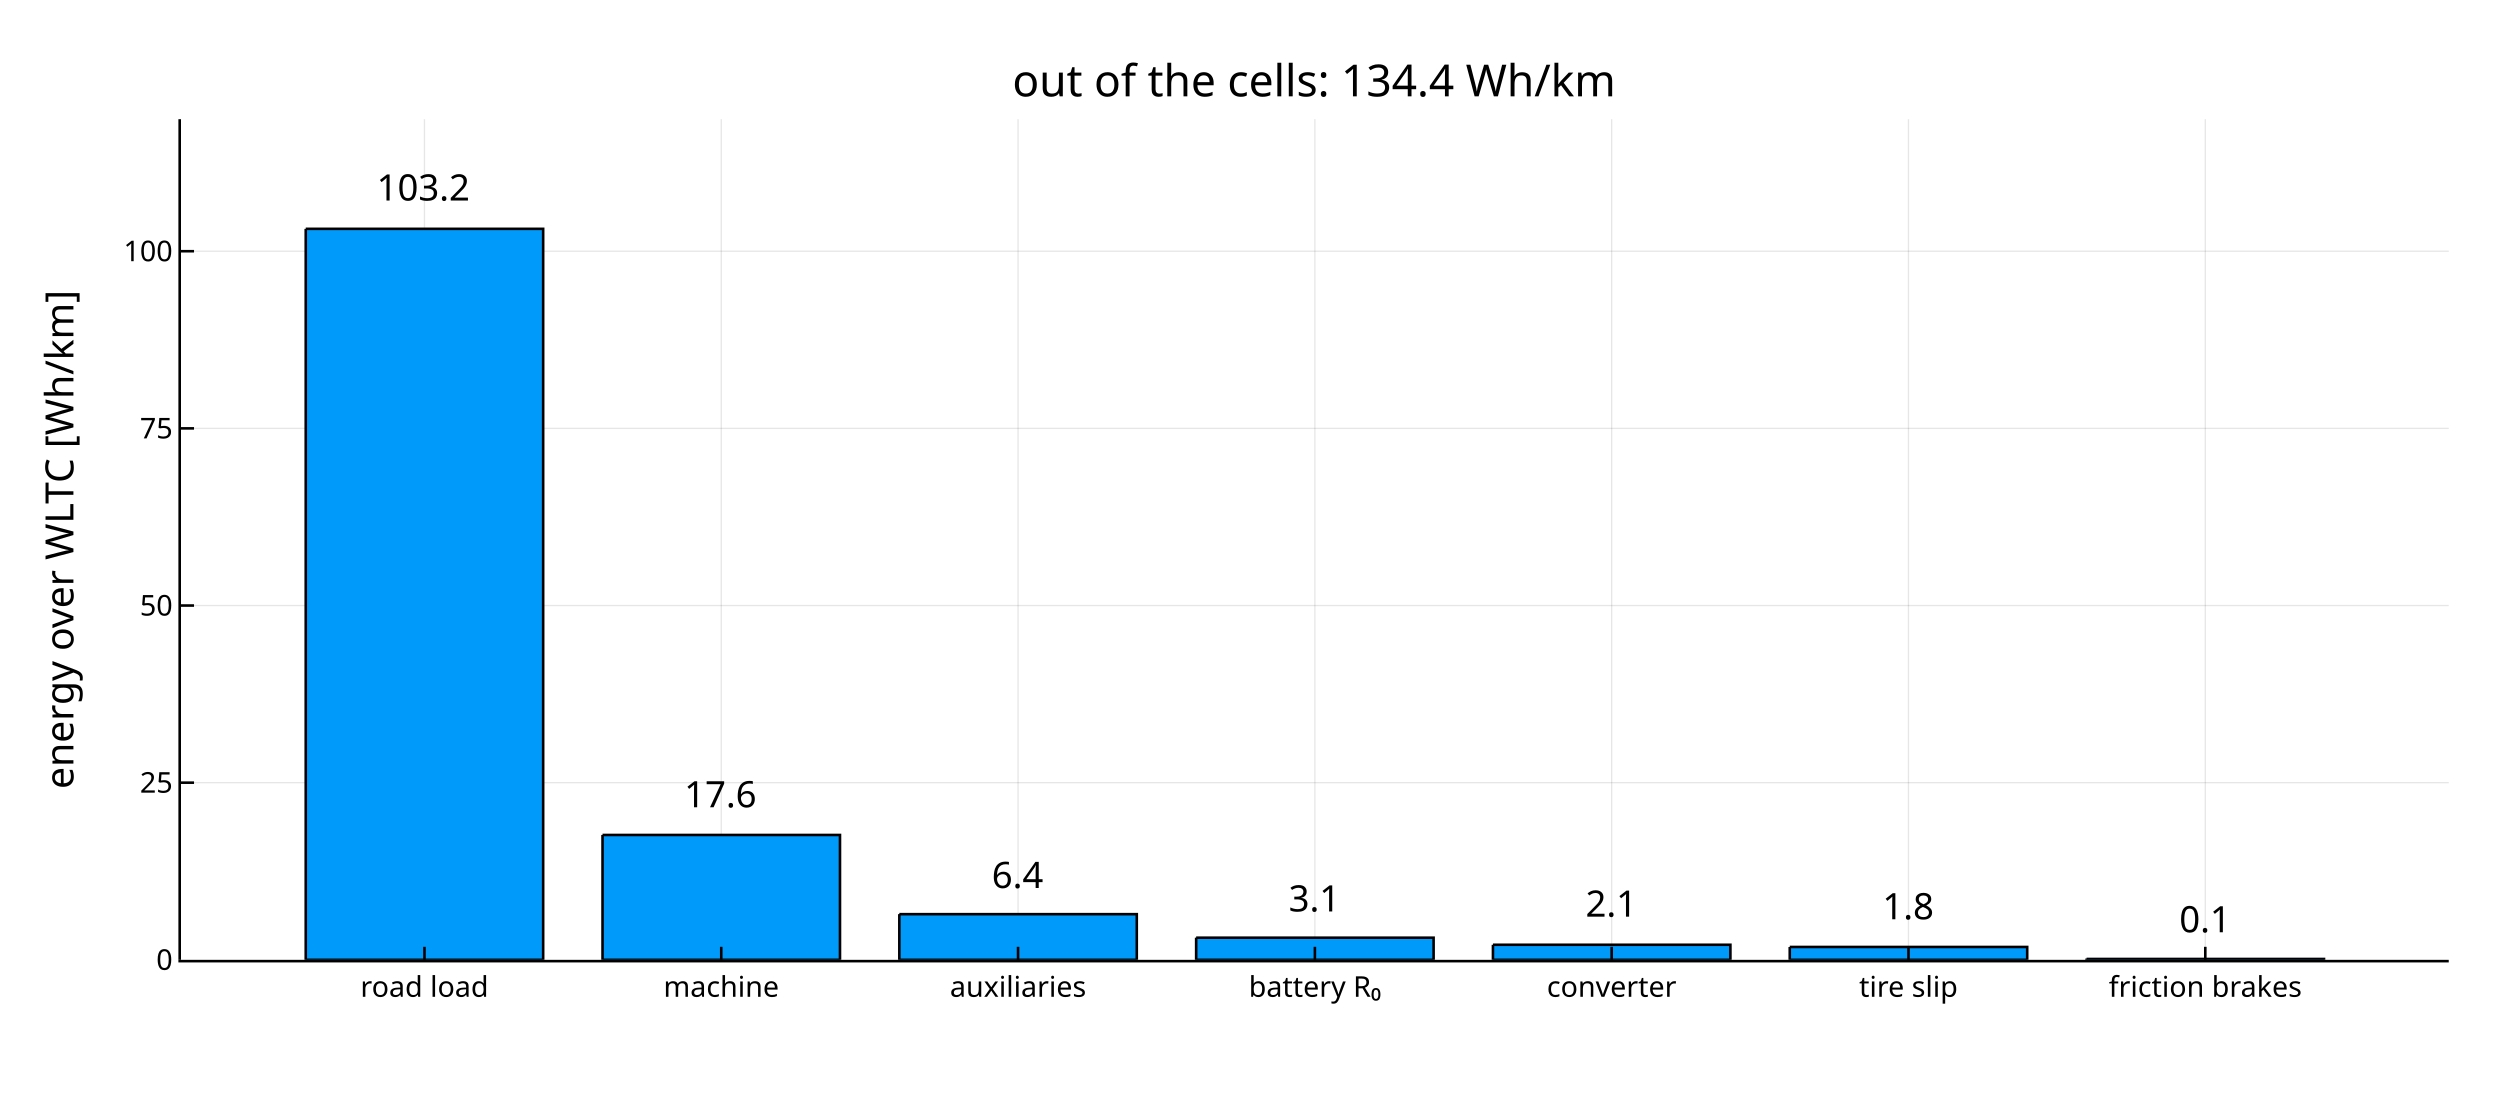
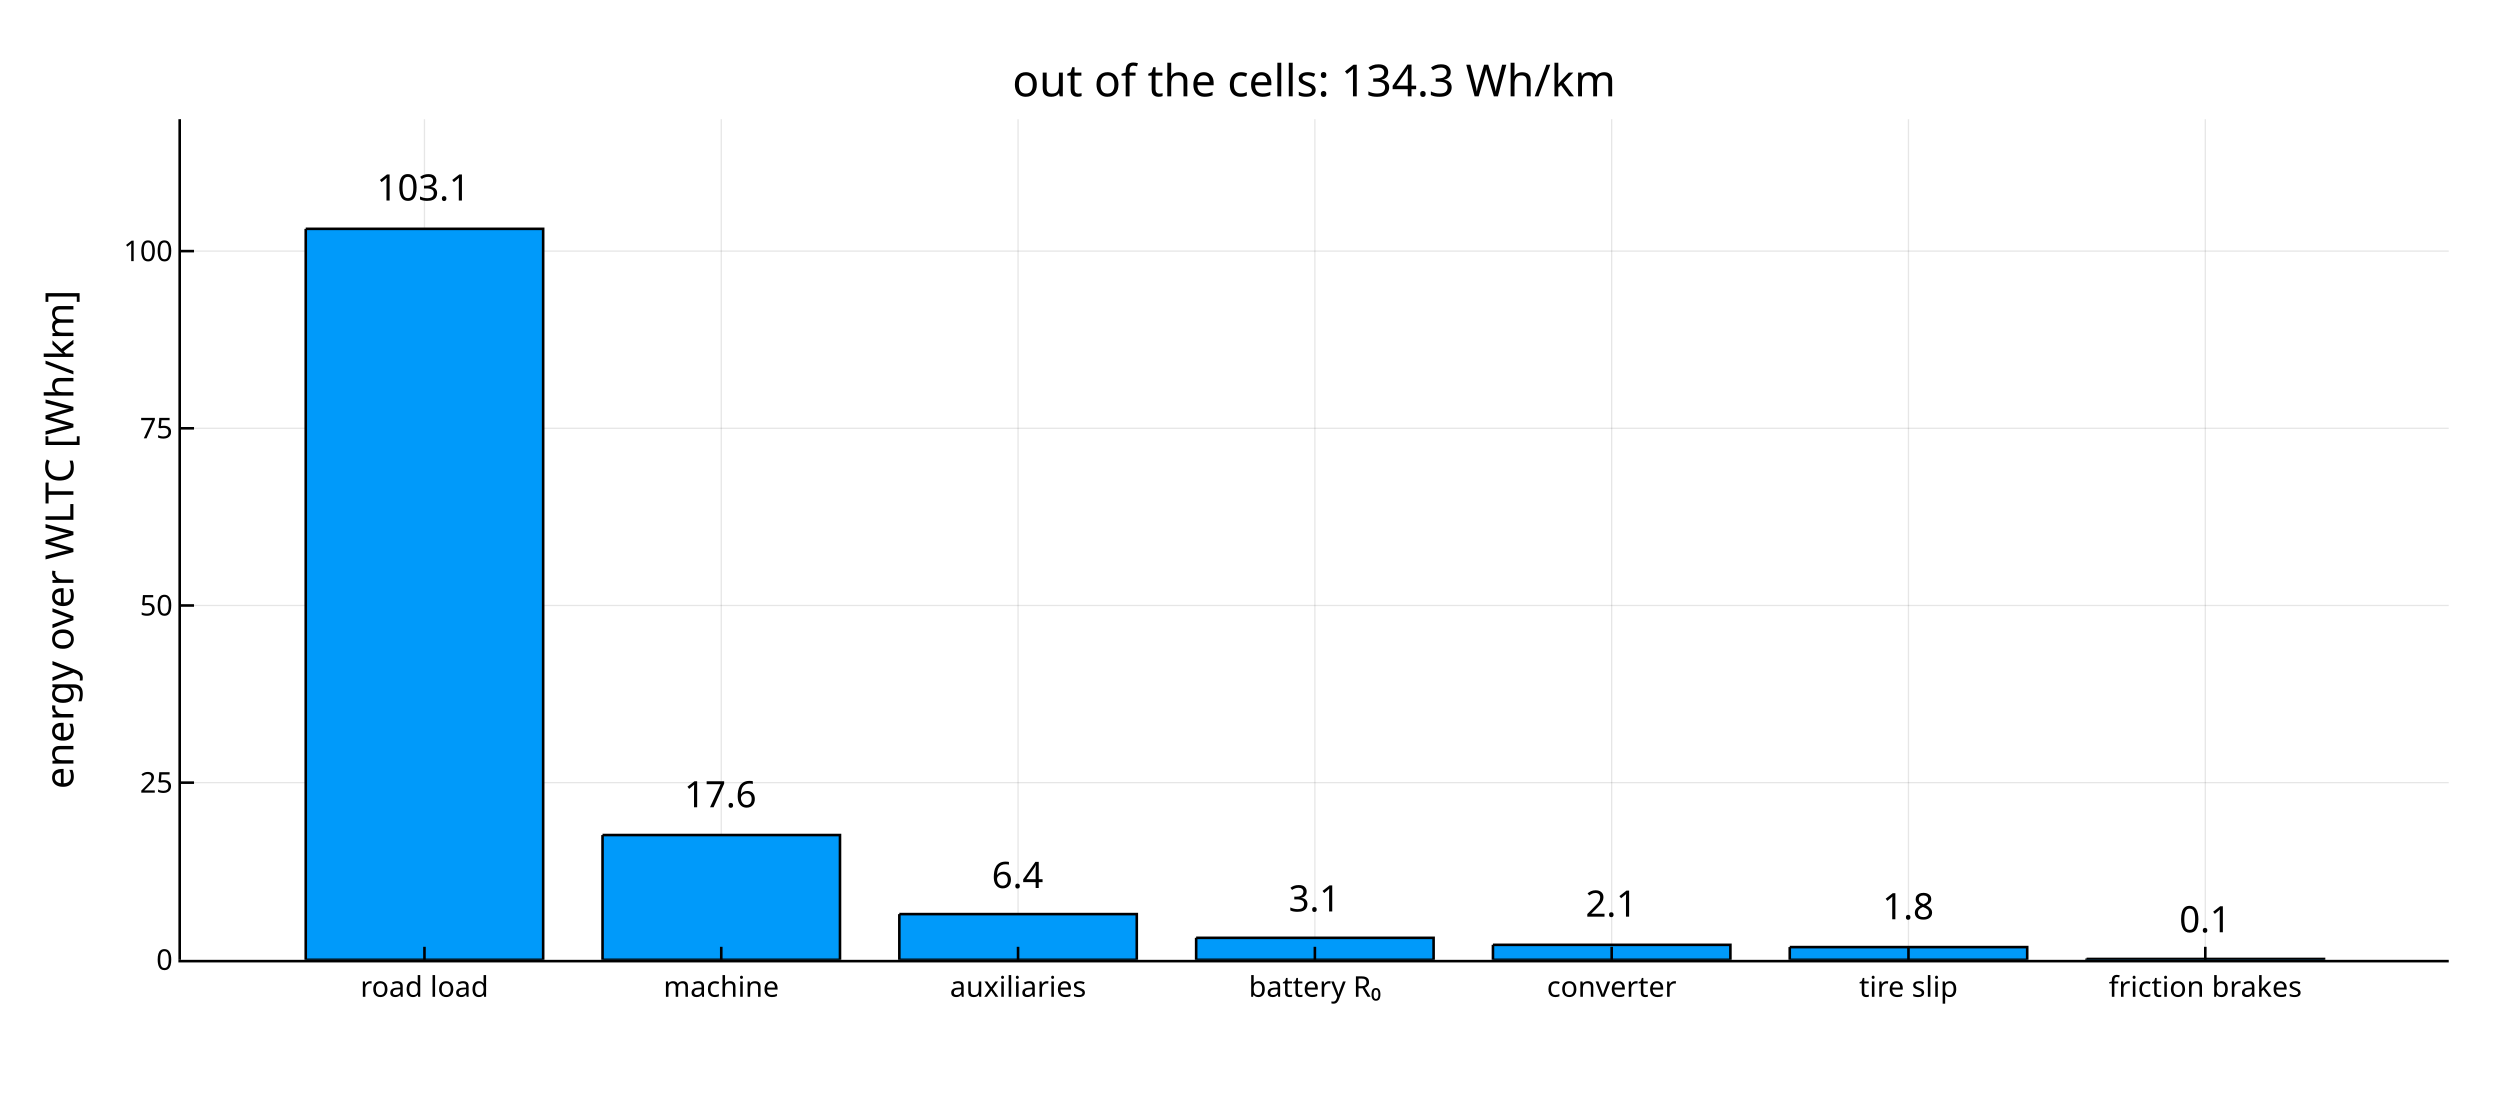
<svg xmlns="http://www.w3.org/2000/svg" class="main-svg" width="960" height="420" style="" viewBox="0 0 960 420">
  <rect x="0" y="0" width="960" height="420" style="fill: rgb(255, 255, 255); fill-opacity: 1;" />
-   <defs id="defs-cc8f1f">
+   <defs id="defs-470e64">
    <g class="clips">
-       <clipPath id="clipcc8f1fxyplot" class="plotclip">
+       <clipPath id="clip470e64xyplot" class="plotclip">
        <rect width="870.811" height="322.809" />
      </clipPath>
-       <clipPath class="axesclip" id="clipcc8f1fx">
+       <clipPath class="axesclip" id="clip470e64x">
        <rect x="69.503" y="0" width="870.811" height="420" />
      </clipPath>
-       <clipPath class="axesclip" id="clipcc8f1fy">
+       <clipPath class="axesclip" id="clip470e64y">
        <rect x="0" y="45.766" width="960" height="322.809" />
      </clipPath>
-       <clipPath class="axesclip" id="clipcc8f1fxy">
+       <clipPath class="axesclip" id="clip470e64xy">
        <rect x="69.503" y="45.766" width="870.811" height="322.809" />
      </clipPath>
    </g>
    <g class="gradients" />
    <g class="patterns" />
  </defs>
  <g class="bglayer" />
  <g class="layer-below">
    <g class="imagelayer" />
    <g class="shapelayer" />
  </g>
  <g class="cartesianlayer">
    <g class="subplot xy">
      <g class="layer-subplot">
        <g class="shapelayer" />
        <g class="imagelayer" />
      </g>
      <g class="minor-gridlayer">
        <g class="x" />
        <g class="y" />
      </g>
      <g class="gridlayer">
        <g class="x">
          <path class="xgrid crisp" transform="translate(162.9935,0)" d="M0,45.766v322.809" style="stroke: rgb(0, 0, 0); stroke-opacity: 0.1; stroke-width: 0.5px;" />
          <path class="xgrid crisp" transform="translate(276.9635,0)" d="M0,45.766v322.809" style="stroke: rgb(0, 0, 0); stroke-opacity: 0.1; stroke-width: 0.5px;" />
          <path class="xgrid crisp" transform="translate(390.9335,0)" d="M0,45.766v322.809" style="stroke: rgb(0, 0, 0); stroke-opacity: 0.1; stroke-width: 0.5px;" />
          <path class="xgrid crisp" transform="translate(504.9135,0)" d="M0,45.766v322.809" style="stroke: rgb(0, 0, 0); stroke-opacity: 0.1; stroke-width: 0.5px;" />
          <path class="xgrid crisp" transform="translate(618.8835,0)" d="M0,45.766v322.809" style="stroke: rgb(0, 0, 0); stroke-opacity: 0.1; stroke-width: 0.5px;" />
          <path class="xgrid crisp" transform="translate(732.8535,0)" d="M0,45.766v322.809" style="stroke: rgb(0, 0, 0); stroke-opacity: 0.1; stroke-width: 0.5px;" />
          <path class="xgrid crisp" transform="translate(846.8335,0)" d="M0,45.766v322.809" style="stroke: rgb(0, 0, 0); stroke-opacity: 0.1; stroke-width: 0.5px;" />
        </g>
        <g class="y">
-           <path class="ygrid crisp" transform="translate(0,300.5455)" d="M69.503,0h870.811" style="stroke: rgb(0, 0, 0); stroke-opacity: 0.1; stroke-width: 0.5px;" />
-           <path class="ygrid crisp" transform="translate(0,232.5255)" d="M69.503,0h870.811" style="stroke: rgb(0, 0, 0); stroke-opacity: 0.1; stroke-width: 0.5px;" />
-           <path class="ygrid crisp" transform="translate(0,164.4955)" d="M69.503,0h870.811" style="stroke: rgb(0, 0, 0); stroke-opacity: 0.1; stroke-width: 0.5px;" />
-           <path class="ygrid crisp" transform="translate(0,96.46553)" d="M69.503,0h870.811" style="stroke: rgb(0, 0, 0); stroke-opacity: 0.1; stroke-width: 0.5px;" />
+           <path class="ygrid crisp" transform="translate(0,300.5355)" d="M69.503,0h870.811" style="stroke: rgb(0, 0, 0); stroke-opacity: 0.1; stroke-width: 0.5px;" />
+           <path class="ygrid crisp" transform="translate(0,232.5055)" d="M69.503,0h870.811" style="stroke: rgb(0, 0, 0); stroke-opacity: 0.1; stroke-width: 0.5px;" />
+           <path class="ygrid crisp" transform="translate(0,164.4655)" d="M69.503,0h870.811" style="stroke: rgb(0, 0, 0); stroke-opacity: 0.1; stroke-width: 0.5px;" />
+           <path class="ygrid crisp" transform="translate(0,96.42553)" d="M69.503,0h870.811" style="stroke: rgb(0, 0, 0); stroke-opacity: 0.1; stroke-width: 0.5px;" />
        </g>
      </g>
      <g class="zerolinelayer" />
      <g class="layer-between">
        <g class="shapelayer" />
        <g class="imagelayer" />
      </g>
      <path class="xlines-below" />
      <path class="ylines-below" />
      <g class="overlines-below" />
      <g class="xaxislayer-below" />
      <g class="yaxislayer-below" />
      <g class="overaxes-below" />
      <g class="overplot">
-         <g class="xy" transform="translate(69.5035,45.76553)" clip-path="url(#clipcc8f1fxyplot)">
+         <g class="xy" transform="translate(69.5035,45.76553)" clip-path="url(#clip470e64xyplot)">
          <g class="scatterlayer mlayer">
-             <g class="trace scatter trace3bc95c" style="stroke-miterlimit: 2;">
+             <g class="trace scatter trace2b105e" style="stroke-miterlimit: 2;">
              <g class="fills">
                <g>
                  <path class="js-fill" d="M47.9,322.81L47.9,322.81L47.9,42.11L47.9,322.81L139.07,322.81L139.07,42.11L47.9,42.11" style="fill: rgb(0, 154, 250); fill-opacity: 1; stroke-width: 0;" />
                </g>
              </g>
              <g class="errorbars" />
              <g class="lines">
                <path class="js-line" d="M47.9,42.11L47.9,322.81L139.07,322.81L139.07,42.11L47.9,42.11" style="vector-effect: none; fill: none; stroke: rgb(0, 0, 0); stroke-opacity: 1; stroke-width: 1px; opacity: 1;" />
              </g>
              <g class="points" />
              <g class="text" />
            </g>
-             <g class="trace scatter trace12f455" style="stroke-miterlimit: 2;">
-               <g class="fills">
-                 <g>
-                   <path class="js-fill" d="M161.87,322.81L161.87,322.81L161.87,274.86L161.87,322.81L253.05,322.81L253.05,274.86L161.87,274.86" style="fill: rgb(0, 154, 250); fill-opacity: 1; stroke-width: 0;" />
-                 </g>
-               </g>
-               <g class="errorbars" />
-               <g class="lines">
-                 <path class="js-line" d="M161.87,274.86L161.87,322.81L253.05,322.81L253.05,274.86L161.87,274.86" style="vector-effect: none; fill: none; stroke: rgb(0, 0, 0); stroke-opacity: 1; stroke-width: 1px; opacity: 1;" />
-               </g>
-               <g class="points" />
-               <g class="text" />
-             </g>
-             <g class="trace scatter trace623122" style="stroke-miterlimit: 2;">
-               <g class="fills">
-                 <g>
-                   <path class="js-fill" d="M275.84,322.81L275.84,322.81L275.84,305.27L275.84,322.81L367.02,322.81L367.02,305.27L275.84,305.27" style="fill: rgb(0, 154, 250); fill-opacity: 1; stroke-width: 0;" />
-                 </g>
-               </g>
-               <g class="errorbars" />
-               <g class="lines">
-                 <path class="js-line" d="M275.84,305.27L275.84,322.81L367.02,322.81L367.02,305.27L275.84,305.27" style="vector-effect: none; fill: none; stroke: rgb(0, 0, 0); stroke-opacity: 1; stroke-width: 1px; opacity: 1;" />
-               </g>
-               <g class="points" />
-               <g class="text" />
-             </g>
-             <g class="trace scatter tracea7da07" style="stroke-miterlimit: 2;">
-               <g class="fills">
-                 <g>
-                   <path class="js-fill" d="M389.82,322.81L389.82,322.81L389.82,314.3L389.82,322.81L481,322.81L481,314.3L389.82,314.3" style="fill: rgb(0, 154, 250); fill-opacity: 1; stroke-width: 0;" />
-                 </g>
-               </g>
-               <g class="errorbars" />
-               <g class="lines">
-                 <path class="js-line" d="M389.82,314.3L389.82,322.81L481,322.81L481,314.3L389.82,314.3" style="vector-effect: none; fill: none; stroke: rgb(0, 0, 0); stroke-opacity: 1; stroke-width: 1px; opacity: 1;" />
-               </g>
-               <g class="points" />
-               <g class="text" />
-             </g>
-             <g class="trace scatter trace7cc158" style="stroke-miterlimit: 2;">
-               <g class="fills">
-                 <g>
-                   <path class="js-fill" d="M503.79,322.81L503.79,322.81L503.79,317.03L503.79,322.81L594.97,322.81L594.97,317.03L503.79,317.03" style="fill: rgb(0, 154, 250); fill-opacity: 1; stroke-width: 0;" />
-                 </g>
-               </g>
-               <g class="errorbars" />
-               <g class="lines">
-                 <path class="js-line" d="M503.79,317.03L503.79,322.81L594.97,322.81L594.97,317.03L503.79,317.03" style="vector-effect: none; fill: none; stroke: rgb(0, 0, 0); stroke-opacity: 1; stroke-width: 1px; opacity: 1;" />
-               </g>
-               <g class="points" />
-               <g class="text" />
-             </g>
-             <g class="trace scatter tracebb3e2e" style="stroke-miterlimit: 2;">
-               <g class="fills">
-                 <g>
-                   <path class="js-fill" d="M617.76,322.81L617.76,322.81L617.76,317.88L617.76,322.81L708.94,322.81L708.94,317.88L617.76,317.88" style="fill: rgb(0, 154, 250); fill-opacity: 1; stroke-width: 0;" />
-                 </g>
-               </g>
-               <g class="errorbars" />
-               <g class="lines">
-                 <path class="js-line" d="M617.76,317.88L617.76,322.81L708.94,322.81L708.94,317.88L617.76,317.88" style="vector-effect: none; fill: none; stroke: rgb(0, 0, 0); stroke-opacity: 1; stroke-width: 1px; opacity: 1;" />
-               </g>
-               <g class="points" />
-               <g class="text" />
-             </g>
-             <g class="trace scatter trace49b9b6" style="stroke-miterlimit: 2;">
+             <g class="trace scatter trace3afdd1" style="stroke-miterlimit: 2;">
+               <g class="fills">
+                 <g>
+                   <path class="js-fill" d="M161.87,322.81L161.87,322.81L161.87,274.89L161.87,322.81L253.05,322.81L253.05,274.89L161.87,274.89" style="fill: rgb(0, 154, 250); fill-opacity: 1; stroke-width: 0;" />
+                 </g>
+               </g>
+               <g class="errorbars" />
+               <g class="lines">
+                 <path class="js-line" d="M161.87,274.89L161.87,322.81L253.05,322.81L253.05,274.89L161.87,274.89" style="vector-effect: none; fill: none; stroke: rgb(0, 0, 0); stroke-opacity: 1; stroke-width: 1px; opacity: 1;" />
+               </g>
+               <g class="points" />
+               <g class="text" />
+             </g>
+             <g class="trace scatter tracebe6398" style="stroke-miterlimit: 2;">
+               <g class="fills">
+                 <g>
+                   <path class="js-fill" d="M275.84,322.81L275.84,322.81L275.84,305.26L275.84,322.81L367.02,322.81L367.02,305.26L275.84,305.26" style="fill: rgb(0, 154, 250); fill-opacity: 1; stroke-width: 0;" />
+                 </g>
+               </g>
+               <g class="errorbars" />
+               <g class="lines">
+                 <path class="js-line" d="M275.84,305.26L275.84,322.81L367.02,322.81L367.02,305.26L275.84,305.26" style="vector-effect: none; fill: none; stroke: rgb(0, 0, 0); stroke-opacity: 1; stroke-width: 1px; opacity: 1;" />
+               </g>
+               <g class="points" />
+               <g class="text" />
+             </g>
+             <g class="trace scatter tracee8247b" style="stroke-miterlimit: 2;">
+               <g class="fills">
+                 <g>
+                   <path class="js-fill" d="M389.82,322.81L389.82,322.81L389.82,314.36L389.82,322.81L481,322.81L481,314.36L389.82,314.36" style="fill: rgb(0, 154, 250); fill-opacity: 1; stroke-width: 0;" />
+                 </g>
+               </g>
+               <g class="errorbars" />
+               <g class="lines">
+                 <path class="js-line" d="M389.82,314.36L389.82,322.81L481,322.81L481,314.36L389.82,314.36" style="vector-effect: none; fill: none; stroke: rgb(0, 0, 0); stroke-opacity: 1; stroke-width: 1px; opacity: 1;" />
+               </g>
+               <g class="points" />
+               <g class="text" />
+             </g>
+             <g class="trace scatter traceb93cb6" style="stroke-miterlimit: 2;">
+               <g class="fills">
+                 <g>
+                   <path class="js-fill" d="M503.79,322.81L503.79,322.81L503.79,317.05L503.79,322.81L594.97,322.81L594.97,317.05L503.79,317.05" style="fill: rgb(0, 154, 250); fill-opacity: 1; stroke-width: 0;" />
+                 </g>
+               </g>
+               <g class="errorbars" />
+               <g class="lines">
+                 <path class="js-line" d="M503.79,317.05L503.79,322.81L594.97,322.81L594.97,317.05L503.79,317.05" style="vector-effect: none; fill: none; stroke: rgb(0, 0, 0); stroke-opacity: 1; stroke-width: 1px; opacity: 1;" />
+               </g>
+               <g class="points" />
+               <g class="text" />
+             </g>
+             <g class="trace scatter trace69d5f4" style="stroke-miterlimit: 2;">
+               <g class="fills">
+                 <g>
+                   <path class="js-fill" d="M617.76,322.81L617.76,322.81L617.76,317.91L617.76,322.81L708.94,322.81L708.94,317.91L617.76,317.91" style="fill: rgb(0, 154, 250); fill-opacity: 1; stroke-width: 0;" />
+                 </g>
+               </g>
+               <g class="errorbars" />
+               <g class="lines">
+                 <path class="js-line" d="M617.76,317.91L617.76,322.81L708.94,322.81L708.94,317.91L617.76,317.91" style="vector-effect: none; fill: none; stroke: rgb(0, 0, 0); stroke-opacity: 1; stroke-width: 1px; opacity: 1;" />
+               </g>
+               <g class="points" />
+               <g class="text" />
+             </g>
+             <g class="trace scatter trace59a317" style="stroke-miterlimit: 2;">
              <g class="fills">
                <g>
                  <path class="js-fill" d="M731.74,322.81L731.74,322.81L731.74,322.48L731.74,322.81L822.92,322.81L822.92,322.48L731.74,322.48" style="fill: rgb(0, 154, 250); fill-opacity: 1; stroke-width: 0;" />
                </g>
              </g>
              <g class="errorbars" />
              <g class="lines">
                <path class="js-line" d="M731.74,322.48L731.74,322.81L822.92,322.81L822.92,322.48L731.74,322.48" style="vector-effect: none; fill: none; stroke: rgb(0, 0, 0); stroke-opacity: 1; stroke-width: 1px; opacity: 1;" />
              </g>
              <g class="points" />
              <g class="text" />
            </g>
-             <g class="trace scatter traceff3ae4" style="stroke-miterlimit: 2; opacity: 1;">
+             <g class="trace scatter trace6a4c60" style="stroke-miterlimit: 2; opacity: 1;">
              <g class="fills" />
              <g class="errorbars" />
              <g class="lines" />
              <g class="points">
                <path class="point" transform="translate(93.49,42.11)" d="M3,0A3,3 0 1,1 0,-3A3,3 0 0,1 3,0Z" style="opacity: 1; stroke-width: 1px; fill: rgb(0, 154, 250); fill-opacity: 0; stroke: rgb(0, 0, 0); stroke-opacity: 0;" />
-                 <path class="point" transform="translate(207.46,274.86)" d="M3,0A3,3 0 1,1 0,-3A3,3 0 0,1 3,0Z" style="opacity: 1; stroke-width: 1px; fill: rgb(0, 154, 250); fill-opacity: 0; stroke: rgb(0, 0, 0); stroke-opacity: 0;" />
-                 <path class="point" transform="translate(321.43,305.27)" d="M3,0A3,3 0 1,1 0,-3A3,3 0 0,1 3,0Z" style="opacity: 1; stroke-width: 1px; fill: rgb(0, 154, 250); fill-opacity: 0; stroke: rgb(0, 0, 0); stroke-opacity: 0;" />
-                 <path class="point" transform="translate(435.41,314.3)" d="M3,0A3,3 0 1,1 0,-3A3,3 0 0,1 3,0Z" style="opacity: 1; stroke-width: 1px; fill: rgb(0, 154, 250); fill-opacity: 0; stroke: rgb(0, 0, 0); stroke-opacity: 0;" />
-                 <path class="point" transform="translate(549.38,317.03)" d="M3,0A3,3 0 1,1 0,-3A3,3 0 0,1 3,0Z" style="opacity: 1; stroke-width: 1px; fill: rgb(0, 154, 250); fill-opacity: 0; stroke: rgb(0, 0, 0); stroke-opacity: 0;" />
-                 <path class="point" transform="translate(663.35,317.88)" d="M3,0A3,3 0 1,1 0,-3A3,3 0 0,1 3,0Z" style="opacity: 1; stroke-width: 1px; fill: rgb(0, 154, 250); fill-opacity: 0; stroke: rgb(0, 0, 0); stroke-opacity: 0;" />
+                 <path class="point" transform="translate(207.46,274.89)" d="M3,0A3,3 0 1,1 0,-3A3,3 0 0,1 3,0Z" style="opacity: 1; stroke-width: 1px; fill: rgb(0, 154, 250); fill-opacity: 0; stroke: rgb(0, 0, 0); stroke-opacity: 0;" />
+                 <path class="point" transform="translate(321.43,305.26)" d="M3,0A3,3 0 1,1 0,-3A3,3 0 0,1 3,0Z" style="opacity: 1; stroke-width: 1px; fill: rgb(0, 154, 250); fill-opacity: 0; stroke: rgb(0, 0, 0); stroke-opacity: 0;" />
+                 <path class="point" transform="translate(435.41,314.36)" d="M3,0A3,3 0 1,1 0,-3A3,3 0 0,1 3,0Z" style="opacity: 1; stroke-width: 1px; fill: rgb(0, 154, 250); fill-opacity: 0; stroke: rgb(0, 0, 0); stroke-opacity: 0;" />
+                 <path class="point" transform="translate(549.38,317.05)" d="M3,0A3,3 0 1,1 0,-3A3,3 0 0,1 3,0Z" style="opacity: 1; stroke-width: 1px; fill: rgb(0, 154, 250); fill-opacity: 0; stroke: rgb(0, 0, 0); stroke-opacity: 0;" />
+                 <path class="point" transform="translate(663.35,317.91)" d="M3,0A3,3 0 1,1 0,-3A3,3 0 0,1 3,0Z" style="opacity: 1; stroke-width: 1px; fill: rgb(0, 154, 250); fill-opacity: 0; stroke: rgb(0, 0, 0); stroke-opacity: 0;" />
                <path class="point" transform="translate(777.33,322.48)" d="M3,0A3,3 0 1,1 0,-3A3,3 0 0,1 3,0Z" style="opacity: 1; stroke-width: 1px; fill: rgb(0, 154, 250); fill-opacity: 0; stroke: rgb(0, 0, 0); stroke-opacity: 0;" />
              </g>
              <g class="text" />
            </g>
          </g>
        </g>
      </g>
      <path class="xlines-above crisp" d="M68.503,369.075H940.315" style="fill: none; stroke-width: 1px; stroke: rgb(0, 0, 0); stroke-opacity: 1;" />
      <path class="ylines-above crisp" d="M69.003,45.766V368.575" style="fill: none; stroke-width: 1px; stroke: rgb(0, 0, 0); stroke-opacity: 1;" />
      <g class="overlines-above" />
      <g class="xaxislayer-above">
        <path class="xtick ticks crisp" d="M0,368.575v-5" transform="translate(162.9935,0)" style="stroke: rgb(0, 0, 0); stroke-opacity: 1; stroke-width: 1px;" />
        <path class="xtick ticks crisp" d="M0,368.575v-5" transform="translate(276.9635,0)" style="stroke: rgb(0, 0, 0); stroke-opacity: 1; stroke-width: 1px;" />
        <path class="xtick ticks crisp" d="M0,368.575v-5" transform="translate(390.9335,0)" style="stroke: rgb(0, 0, 0); stroke-opacity: 1; stroke-width: 1px;" />
        <path class="xtick ticks crisp" d="M0,368.575v-5" transform="translate(504.9135,0)" style="stroke: rgb(0, 0, 0); stroke-opacity: 1; stroke-width: 1px;" />
        <path class="xtick ticks crisp" d="M0,368.575v-5" transform="translate(618.8835,0)" style="stroke: rgb(0, 0, 0); stroke-opacity: 1; stroke-width: 1px;" />
        <path class="xtick ticks crisp" d="M0,368.575v-5" transform="translate(732.8535,0)" style="stroke: rgb(0, 0, 0); stroke-opacity: 1; stroke-width: 1px;" />
        <path class="xtick ticks crisp" d="M0,368.575v-5" transform="translate(846.8335,0)" style="stroke: rgb(0, 0, 0); stroke-opacity: 1; stroke-width: 1px;" />
        <g class="xtick">
          <text text-anchor="middle" x="0" y="382.775" transform="translate(162.9935,0)" style="font-family: sans-serif; font-size: 11px; fill: rgb(0, 0, 0); fill-opacity: 1; white-space: pre; opacity: 1;">road load</text>
        </g>
        <g class="xtick">
          <text text-anchor="middle" x="0" y="382.775" style="font-family: sans-serif; font-size: 11px; fill: rgb(0, 0, 0); fill-opacity: 1; white-space: pre; opacity: 1;" transform="translate(276.9635,0)">machine</text>
        </g>
        <g class="xtick">
          <text text-anchor="middle" x="0" y="382.775" style="font-family: sans-serif; font-size: 11px; fill: rgb(0, 0, 0); fill-opacity: 1; white-space: pre; opacity: 1;" transform="translate(390.9335,0)">auxiliaries</text>
        </g>
        <g class="xtick">
          <text text-anchor="middle" x="0" y="382.775" style="font-family: sans-serif; font-size: 11px; fill: rgb(0, 0, 0); fill-opacity: 1; white-space: pre; opacity: 1;" transform="translate(504.9135,0)">battery R₀</text>
        </g>
        <g class="xtick">
          <text text-anchor="middle" x="0" y="382.775" style="font-family: sans-serif; font-size: 11px; fill: rgb(0, 0, 0); fill-opacity: 1; white-space: pre; opacity: 1;" transform="translate(618.8835,0)">converter</text>
        </g>
        <g class="xtick">
          <text text-anchor="middle" x="0" y="382.775" style="font-family: sans-serif; font-size: 11px; fill: rgb(0, 0, 0); fill-opacity: 1; white-space: pre; opacity: 1;" transform="translate(732.8535,0)">tire slip</text>
        </g>
        <g class="xtick">
          <text text-anchor="middle" x="0" y="382.775" style="font-family: sans-serif; font-size: 11px; fill: rgb(0, 0, 0); fill-opacity: 1; white-space: pre; opacity: 1;" transform="translate(846.8335,0)">friction brakes</text>
        </g>
      </g>
      <g class="yaxislayer-above">
-         <path class="ytick ticks crisp" d="M69.503,0h5" transform="translate(0,300.5455)" style="stroke: rgb(0, 0, 0); stroke-opacity: 1; stroke-width: 1px;" />
-         <path class="ytick ticks crisp" d="M69.503,0h5" transform="translate(0,232.5255)" style="stroke: rgb(0, 0, 0); stroke-opacity: 1; stroke-width: 1px;" />
-         <path class="ytick ticks crisp" d="M69.503,0h5" transform="translate(0,164.4955)" style="stroke: rgb(0, 0, 0); stroke-opacity: 1; stroke-width: 1px;" />
-         <path class="ytick ticks crisp" d="M69.503,0h5" transform="translate(0,96.46553)" style="stroke: rgb(0, 0, 0); stroke-opacity: 1; stroke-width: 1px;" />
+         <path class="ytick ticks crisp" d="M69.503,0h5" transform="translate(0,300.5355)" style="stroke: rgb(0, 0, 0); stroke-opacity: 1; stroke-width: 1px;" />
+         <path class="ytick ticks crisp" d="M69.503,0h5" transform="translate(0,232.5055)" style="stroke: rgb(0, 0, 0); stroke-opacity: 1; stroke-width: 1px;" />
+         <path class="ytick ticks crisp" d="M69.503,0h5" transform="translate(0,164.4655)" style="stroke: rgb(0, 0, 0); stroke-opacity: 1; stroke-width: 1px;" />
+         <path class="ytick ticks crisp" d="M69.503,0h5" transform="translate(0,96.42553)" style="stroke: rgb(0, 0, 0); stroke-opacity: 1; stroke-width: 1px;" />
        <g class="ytick">
          <text text-anchor="end" x="66.303" y="3.85" transform="translate(0,368.5755)" style="font-family: sans-serif; font-size: 11px; fill: rgb(0, 0, 0); fill-opacity: 1; white-space: pre; opacity: 1;">0</text>
        </g>
        <g class="ytick">
-           <text text-anchor="end" x="66.303" y="3.85" style="font-family: sans-serif; font-size: 11px; fill: rgb(0, 0, 0); fill-opacity: 1; white-space: pre; opacity: 1;" transform="translate(0,300.5455)">25</text>
-         </g>
-         <g class="ytick">
-           <text text-anchor="end" x="66.303" y="3.85" style="font-family: sans-serif; font-size: 11px; fill: rgb(0, 0, 0); fill-opacity: 1; white-space: pre; opacity: 1;" transform="translate(0,232.5255)">50</text>
-         </g>
-         <g class="ytick">
-           <text text-anchor="end" x="66.303" y="3.85" style="font-family: sans-serif; font-size: 11px; fill: rgb(0, 0, 0); fill-opacity: 1; white-space: pre; opacity: 1;" transform="translate(0,164.4955)">75</text>
-         </g>
-         <g class="ytick">
-           <text text-anchor="end" x="66.303" y="3.85" style="font-family: sans-serif; font-size: 11px; fill: rgb(0, 0, 0); fill-opacity: 1; white-space: pre; opacity: 1;" transform="translate(0,96.46553)">100</text>
+           <text text-anchor="end" x="66.303" y="3.85" style="font-family: sans-serif; font-size: 11px; fill: rgb(0, 0, 0); fill-opacity: 1; white-space: pre; opacity: 1;" transform="translate(0,300.5355)">25</text>
+         </g>
+         <g class="ytick">
+           <text text-anchor="end" x="66.303" y="3.85" style="font-family: sans-serif; font-size: 11px; fill: rgb(0, 0, 0); fill-opacity: 1; white-space: pre; opacity: 1;" transform="translate(0,232.5055)">50</text>
+         </g>
+         <g class="ytick">
+           <text text-anchor="end" x="66.303" y="3.85" style="font-family: sans-serif; font-size: 11px; fill: rgb(0, 0, 0); fill-opacity: 1; white-space: pre; opacity: 1;" transform="translate(0,164.4655)">75</text>
+         </g>
+         <g class="ytick">
+           <text text-anchor="end" x="66.303" y="3.85" style="font-family: sans-serif; font-size: 11px; fill: rgb(0, 0, 0); fill-opacity: 1; white-space: pre; opacity: 1;" transform="translate(0,96.42553)">100</text>
        </g>
      </g>
      <g class="overaxes-above" />
    </g>
  </g>
  <g class="polarlayer" />
  <g class="smithlayer" />
  <g class="ternarylayer" />
  <g class="geolayer" />
  <g class="funnelarealayer" />
  <g class="pielayer" />
  <g class="iciclelayer" />
  <g class="treemaplayer" />
  <g class="sunburstlayer" />
  <g class="glimages" />
-   <defs id="topdefs-cc8f1f">
+   <defs id="topdefs-470e64">
    <g class="clips" />
  </defs>
  <g class="layer-above">
    <g class="imagelayer" />
    <g class="shapelayer" />
  </g>
  <g class="infolayer">
    <g class="g-gtitle" />
    <g class="g-xtitle" />
    <g class="g-ytitle">
      <text class="ytitle" transform="rotate(-90,28.1875,207.1701)" x="28.188" y="207.17" text-anchor="middle" style="opacity: 1; font-family: sans-serif; font-size: 15px; fill: rgb(0, 0, 0); fill-opacity: 1; white-space: pre;">energy over WLTC [Wh/km]</text>
    </g>
    <g class="annotation" data-index="0" style="opacity: 1;">
      <g class="annotation-text-g" transform="rotate(0,504.9092,31.5)">
        <g class="cursor-pointer" transform="translate(393,20)">
          <rect class="bg" x="0.5" y="0.5" width="222" height="22" style="stroke-width: 1px; stroke: rgb(0, 0, 0); stroke-opacity: 0; fill: rgb(0, 0, 0); fill-opacity: 0;" />
-           <text class="annotation-text" text-anchor="middle" x="111.609" y="17" style="font-family: sans-serif; font-size: 17px; fill: rgb(0, 0, 0); fill-opacity: 1; white-space: pre;">out of the cells: 134.4 Wh/km</text>
+           <text class="annotation-text" text-anchor="middle" x="111.609" y="17" style="font-family: sans-serif; font-size: 17px; fill: rgb(0, 0, 0); fill-opacity: 1; white-space: pre;">out of the cells: 134.3 Wh/km</text>
        </g>
      </g>
    </g>
    <g class="annotation" data-index="1" style="opacity: 1;">
      <g class="annotation-text-g" transform="rotate(0,162.9935,72.42553)">
        <g class="cursor-pointer" transform="translate(143,62)">
          <rect class="bg" x="0.5" y="0.5" width="38" height="19" style="stroke-width: 1px; stroke: rgb(0, 0, 0); stroke-opacity: 0; fill: rgb(0, 0, 0); fill-opacity: 0;" />
-           <text class="annotation-text" text-anchor="middle" x="19.531" y="15" style="font-family: sans-serif; font-size: 14px; fill: rgb(0, 0, 0); fill-opacity: 1; white-space: pre;">103.2</text>
+           <text class="annotation-text" text-anchor="middle" x="19.531" y="15" style="font-family: sans-serif; font-size: 14px; fill: rgb(0, 0, 0); fill-opacity: 1; white-space: pre;">103.1</text>
        </g>
      </g>
    </g>
    <g class="annotation" data-index="2" style="opacity: 1;">
-       <g class="annotation-text-g" transform="rotate(0,276.9635,305.1855)">
+       <g class="annotation-text-g" transform="rotate(0,276.9635,305.2155)">
        <g class="cursor-pointer" transform="translate(261,295)">
          <rect class="bg" x="0.5" y="0.5" width="30" height="19" style="stroke-width: 1px; stroke: rgb(0, 0, 0); stroke-opacity: 0; fill: rgb(0, 0, 0); fill-opacity: 0;" />
          <text class="annotation-text" text-anchor="middle" x="15.625" y="15" style="font-family: sans-serif; font-size: 14px; fill: rgb(0, 0, 0); fill-opacity: 1; white-space: pre;">17.6</text>
        </g>
      </g>
    </g>
    <g class="annotation" data-index="3" style="opacity: 1;">
      <g class="annotation-text-g" transform="rotate(0,390.9335,335.5855)">
        <g class="cursor-pointer" transform="translate(379,326)">
          <rect class="bg" x="0.5" y="0.5" width="23" height="19" style="stroke-width: 1px; stroke: rgb(0, 0, 0); stroke-opacity: 0; fill: rgb(0, 0, 0); fill-opacity: 0;" />
          <text class="annotation-text" text-anchor="middle" x="11.734" y="15" style="font-family: sans-serif; font-size: 14px; fill: rgb(0, 0, 0); fill-opacity: 1; white-space: pre;">6.4</text>
        </g>
      </g>
    </g>
    <g class="annotation" data-index="4" style="opacity: 1;">
-       <g class="annotation-text-g" transform="rotate(0,504.9135,344.6155)">
+       <g class="annotation-text-g" transform="rotate(0,504.9135,344.6855)">
        <g class="cursor-pointer" transform="translate(493,335)">
          <rect class="bg" x="0.5" y="0.5" width="23" height="19" style="stroke-width: 1px; stroke: rgb(0, 0, 0); stroke-opacity: 0; fill: rgb(0, 0, 0); fill-opacity: 0;" />
          <text class="annotation-text" text-anchor="middle" x="11.734" y="15" style="font-family: sans-serif; font-size: 14px; fill: rgb(0, 0, 0); fill-opacity: 1; white-space: pre;">3.1</text>
        </g>
      </g>
    </g>
    <g class="annotation" data-index="5" style="opacity: 1;">
-       <g class="annotation-text-g" transform="rotate(0,618.8835,347.3555)">
+       <g class="annotation-text-g" transform="rotate(0,618.8835,347.3655)">
        <g class="cursor-pointer" transform="translate(607,337)">
          <rect class="bg" x="0.5" y="0.5" width="23" height="19" style="stroke-width: 1px; stroke: rgb(0, 0, 0); stroke-opacity: 0; fill: rgb(0, 0, 0); fill-opacity: 0;" />
          <text class="annotation-text" text-anchor="middle" x="11.734" y="15" style="font-family: sans-serif; font-size: 14px; fill: rgb(0, 0, 0); fill-opacity: 1; white-space: pre;">2.1</text>
        </g>
      </g>
    </g>
    <g class="annotation" data-index="6" style="opacity: 1;">
-       <g class="annotation-text-g" transform="rotate(0,732.8535,348.2055)">
+       <g class="annotation-text-g" transform="rotate(0,732.8535,348.2255)">
        <g class="cursor-pointer" transform="translate(721,338)">
          <rect class="bg" x="0.5" y="0.5" width="23" height="19" style="stroke-width: 1px; stroke: rgb(0, 0, 0); stroke-opacity: 0; fill: rgb(0, 0, 0); fill-opacity: 0;" />
          <text class="annotation-text" text-anchor="middle" x="11.734" y="15" style="font-family: sans-serif; font-size: 14px; fill: rgb(0, 0, 0); fill-opacity: 1; white-space: pre;">1.8</text>
        </g>
      </g>
    </g>
    <g class="annotation" data-index="7" style="opacity: 1;">
      <g class="annotation-text-g" transform="rotate(0,846.8335,352.8055)">
        <g class="cursor-pointer" transform="translate(835,343)">
          <rect class="bg" x="0.5" y="0.5" width="23" height="19" style="stroke-width: 1px; stroke: rgb(0, 0, 0); stroke-opacity: 0; fill: rgb(0, 0, 0); fill-opacity: 0;" />
          <text class="annotation-text" text-anchor="middle" x="11.734" y="15" style="font-family: sans-serif; font-size: 14px; fill: rgb(0, 0, 0); fill-opacity: 1; white-space: pre;">0.1</text>
        </g>
      </g>
    </g>
  </g>
</svg>
